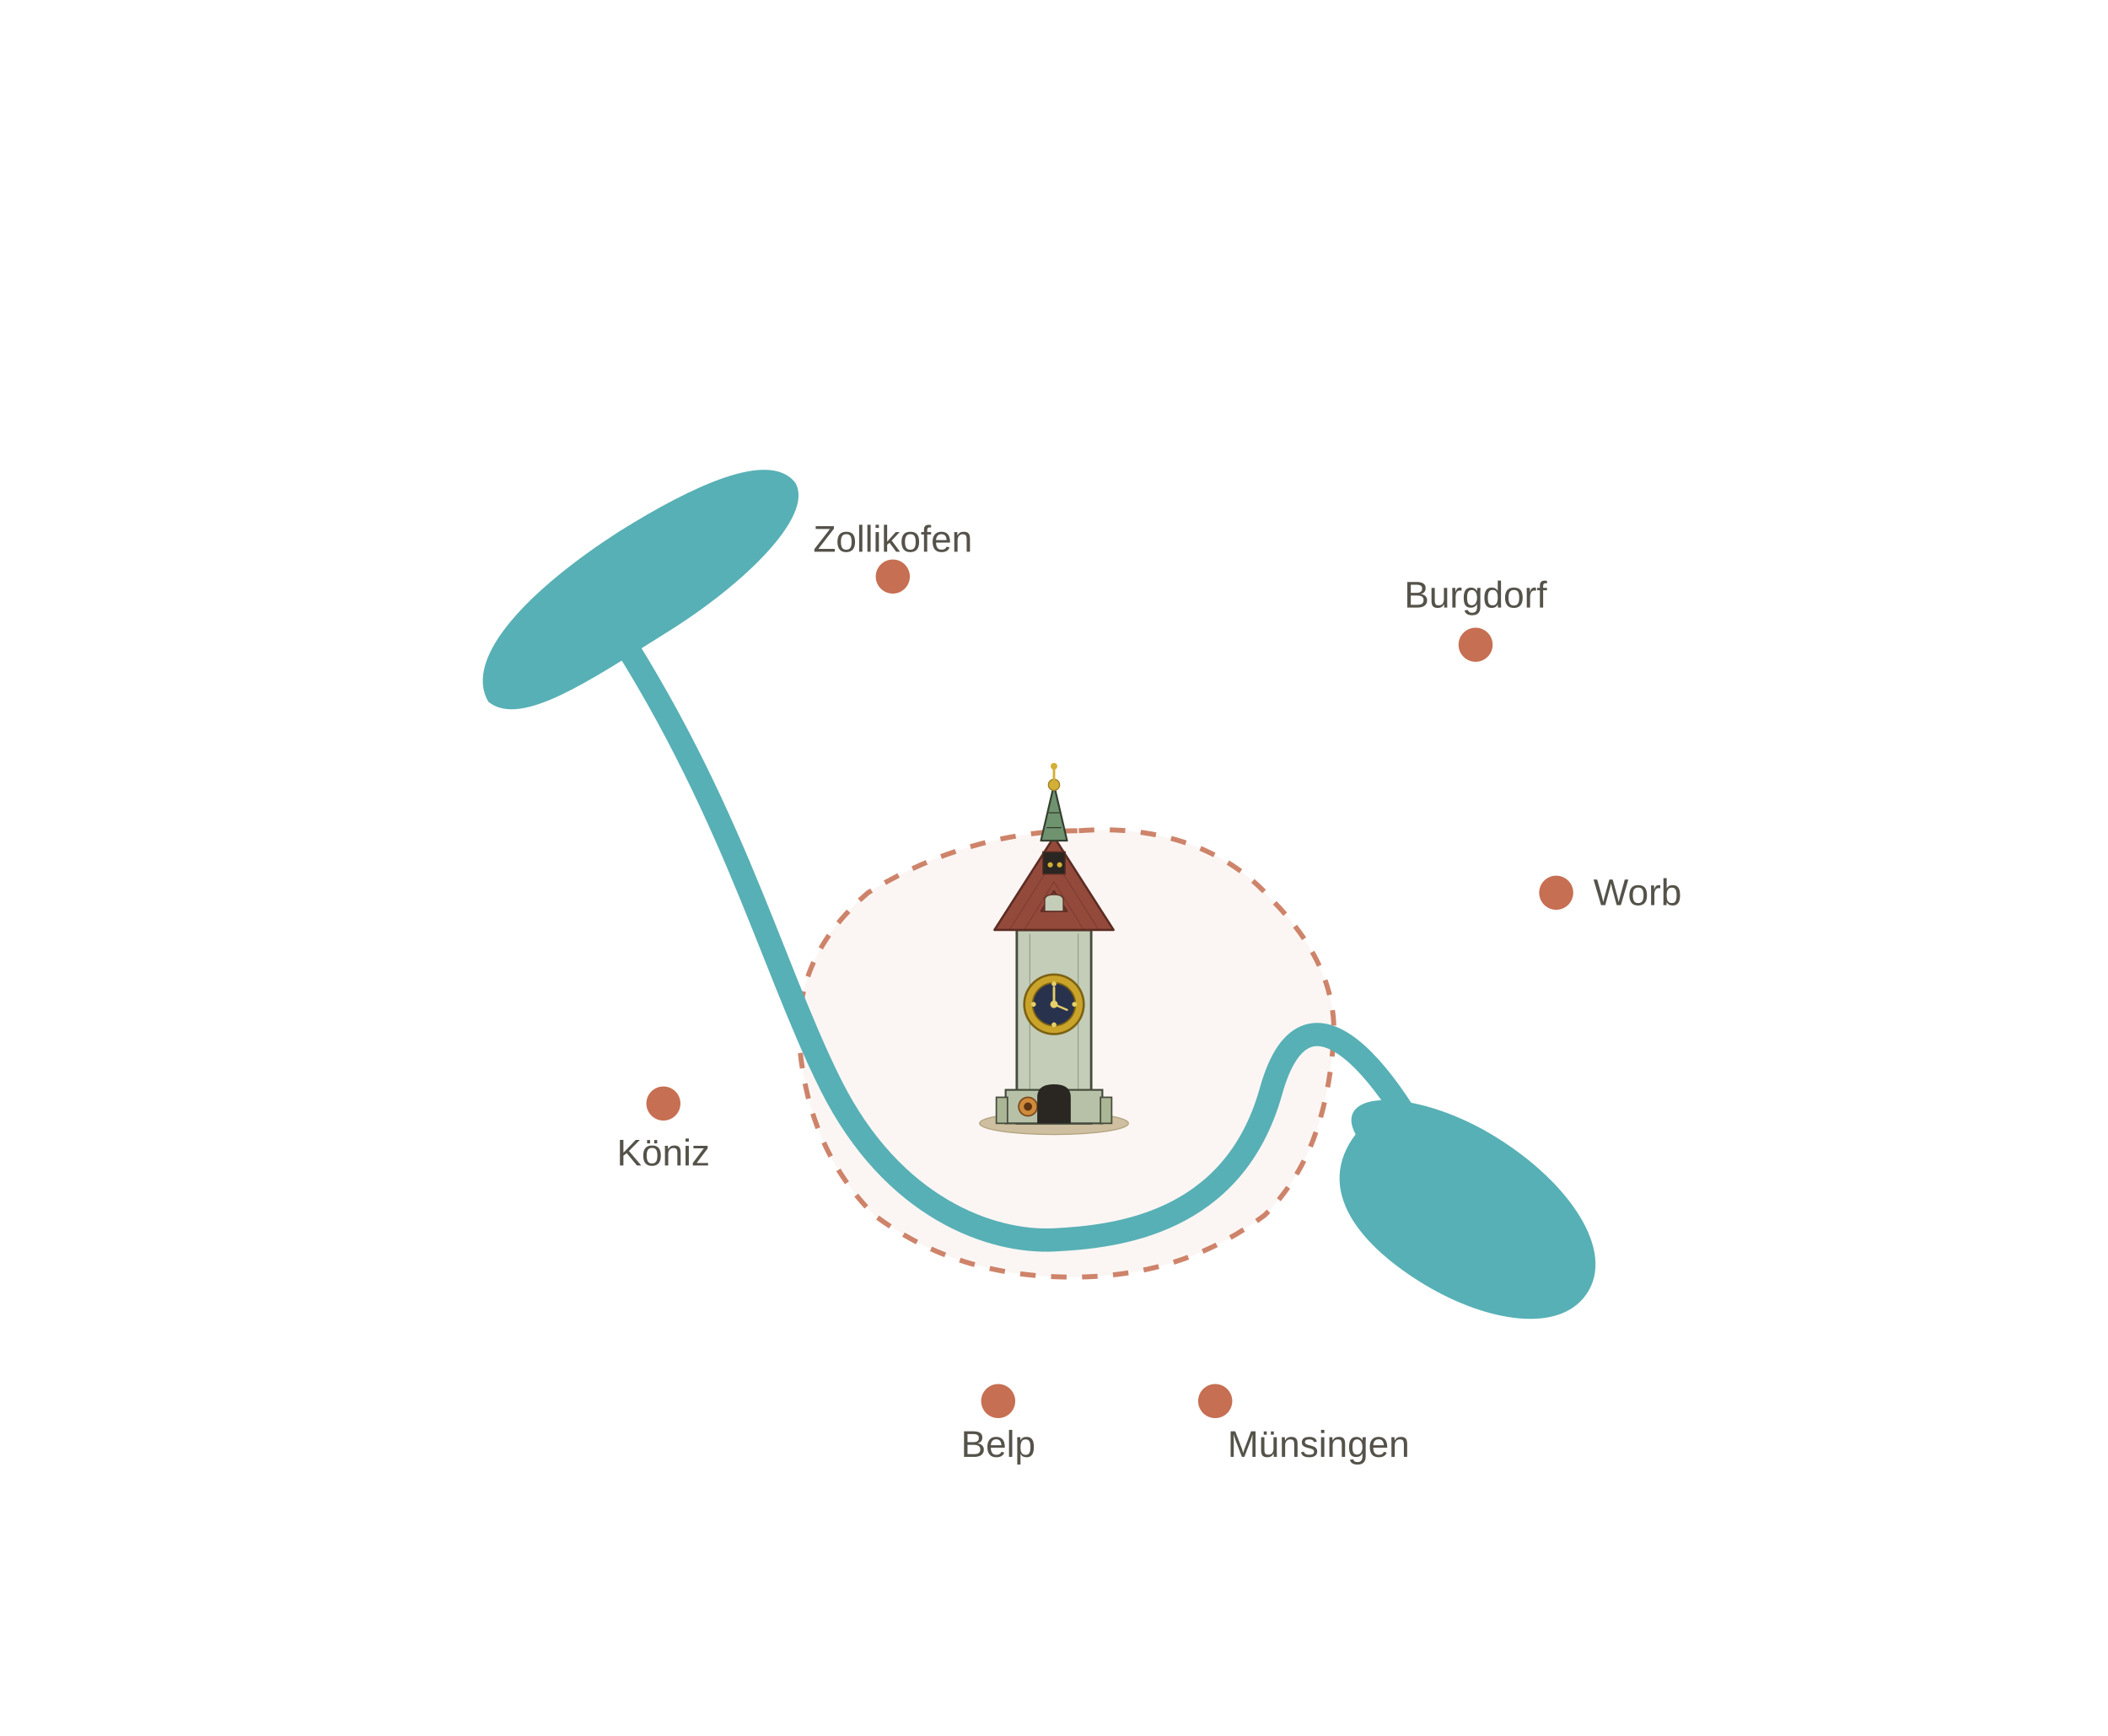
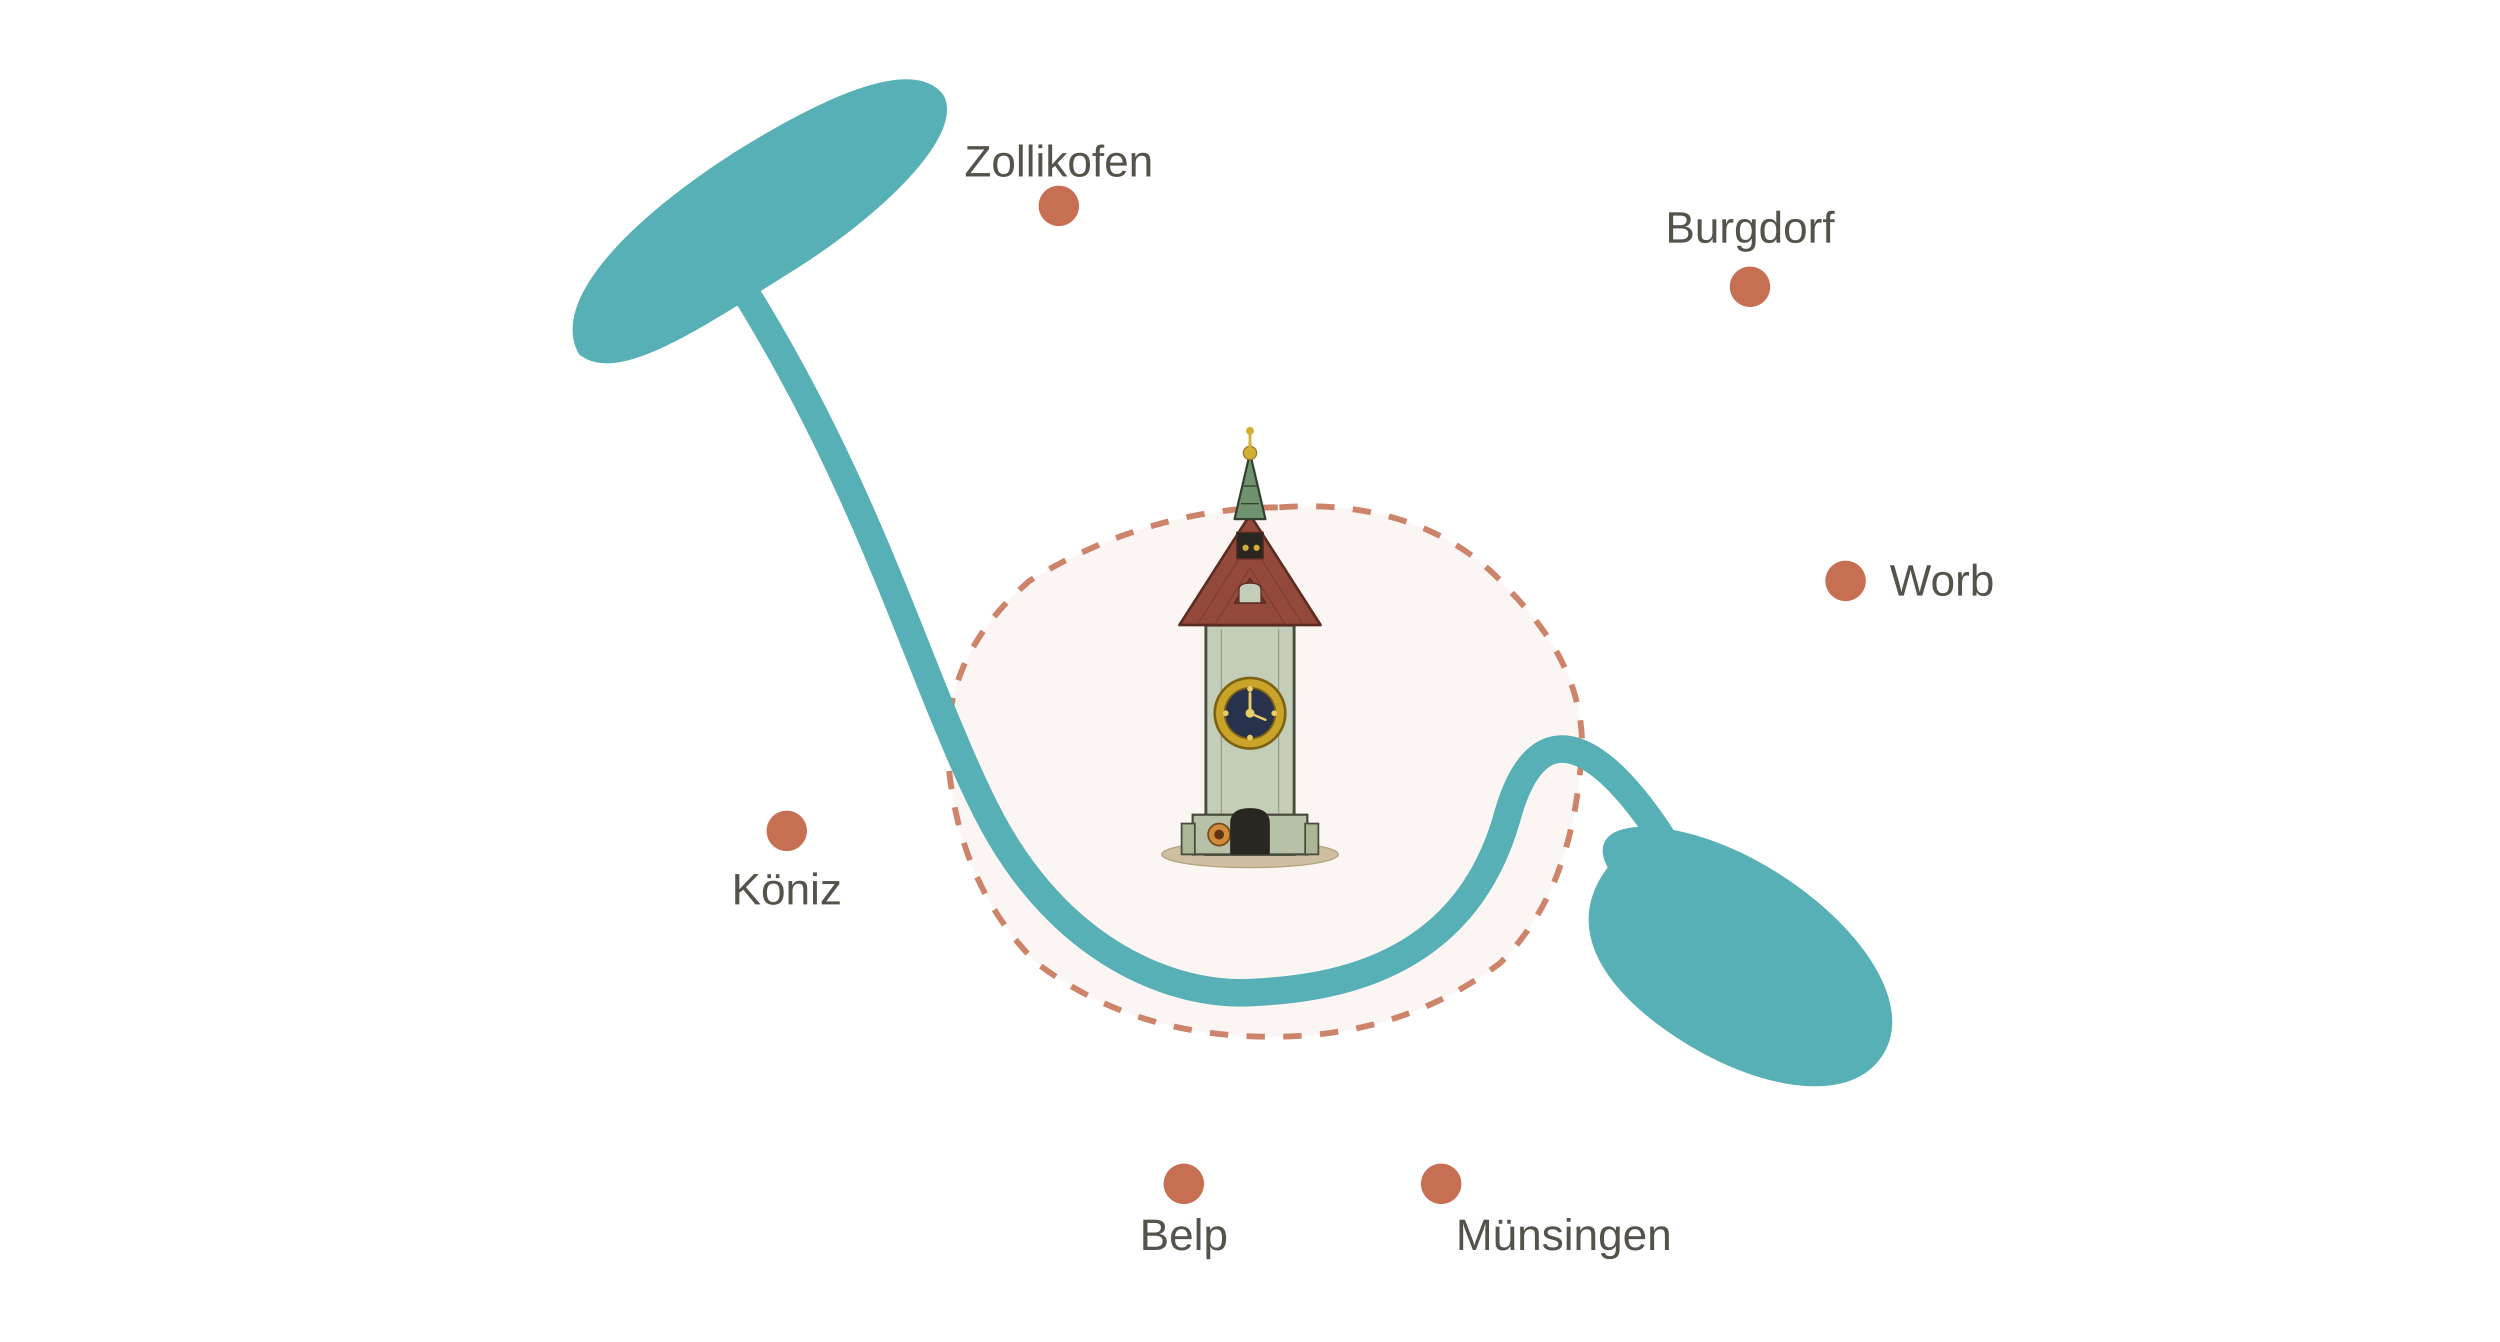
- <svg xmlns="http://www.w3.org/2000/svg" width="100%" viewBox="0 0 680 560" role="img" font-family="'Segoe UI', 'Helvetica Neue', Arial, sans-serif">
+ <svg xmlns="http://www.w3.org/2000/svg" width="100%" viewBox="0 130 680 365" role="img" font-family="'Segoe UI', 'Helvetica Neue', Arial, sans-serif">
  <g>
    <path d="M348 268 C 374 266, 396 274, 410 290 C 424 304, 432 320, 430 338 C 428 360, 422 378, 408 392 C 392 404, 372 412, 346 412 C 318 412, 298 404, 282 392 C 268 378, 260 360, 258 338 C 256 316, 266 300, 280 288 C 296 278, 320 268, 348 268 Z" fill="#c66f52" fill-opacity="0.06" stroke="#c66f52" stroke-opacity="0.85" stroke-width="1.6" stroke-dasharray="5 5" />
    <path d="M190 190 C 235 255, 248 310, 268 350 C 288 390, 320 401, 340 400 C 360 399, 398 395, 410 352 C 422 309, 452 350, 470 392" fill="none" stroke="#57b0b5" stroke-width="7.5" stroke-linecap="round" stroke-linejoin="round" opacity="1" />
    <path d="M158 226 C 150 212, 172 190, 200 172 C 224 157, 248 146, 256 156 C 262 166, 240 188, 214 204 C 190 219, 168 234, 158 226 Z" fill="#57b0b5" stroke="#57b0b5" stroke-width="1.2" opacity="1" />
    <path d="M438 366 C 430 352, 456 352, 480 366 C 504 380, 520 402, 512 416 C 504 430, 480 426, 460 414 C 440 402, 424 384, 438 366 Z" fill="#57b0b5" stroke="#57b0b5" stroke-width="1.2" opacity="1" />
    <g transform="translate(340 360) scale(0.6) translate(-340 -360)">
      <ellipse cx="340" cy="364" rx="40" ry="6" fill="#cdbf9f" stroke="#b3a37e" stroke-width="0.6" />
      <rect x="320" y="260" width="40" height="104" fill="#c3cdb8" stroke="#474c3d" stroke-width="1.3" />
      <line x1="327" y1="262" x2="327" y2="360" stroke="#474c3d" stroke-width="0.5" opacity="0.4" />
      <line x1="353" y1="262" x2="353" y2="360" stroke="#474c3d" stroke-width="0.5" opacity="0.4" />
      <polygon points="308,260 372,260 340,210" fill="#944a3b" stroke="#5c2c23" stroke-width="1.2" stroke-linejoin="round" />
      <line x1="316" y1="260" x2="340" y2="222" stroke="#5c2c23" stroke-width="0.5" opacity="0.45" />
      <line x1="324" y1="260" x2="340" y2="234" stroke="#5c2c23" stroke-width="0.5" opacity="0.45" />
      <line x1="364" y1="260" x2="340" y2="222" stroke="#5c2c23" stroke-width="0.5" opacity="0.45" />
      <line x1="356" y1="260" x2="340" y2="234" stroke="#5c2c23" stroke-width="0.5" opacity="0.45" />
      <rect x="334" y="218" width="12" height="12" fill="#2a2722" stroke="#5c2c23" stroke-width="0.6" />
      <circle cx="338" cy="225" r="1.4" fill="#d4af37" />
      <circle cx="343" cy="225" r="1.4" fill="#d4af37" />
      <polygon points="333,250 347,250 340,239" fill="#7a3a2e" stroke="#5c2c23" stroke-width="0.8" stroke-linejoin="round" />
      <path d="M335 250 L335 244 Q335 241 340 241 Q345 241 345 244 L345 250 Z" fill="#c3cdb8" stroke="#5c2c23" stroke-width="0.6" />
      <polygon points="333,212 347,212 340,182" fill="#6f936f" stroke="#34402f" stroke-width="1" stroke-linejoin="round" />
      <line x1="336" y1="205" x2="344" y2="205" stroke="#34402f" stroke-width="0.6" />
      <line x1="337" y1="197" x2="343" y2="197" stroke="#34402f" stroke-width="0.6" />
      <circle cx="340" cy="182" r="3" fill="#d4af37" stroke="#9a7d22" stroke-width="0.6" />
      <line x1="340" y1="180" x2="340" y2="173" stroke="#d4af37" stroke-width="1.3" stroke-linecap="round" />
      <circle cx="340" cy="172" r="1.8" fill="#d4af37" />
      <circle cx="340" cy="300" r="16" fill="#caa42a" stroke="#7d6212" stroke-width="1.2" />
      <circle cx="340" cy="300" r="11.5" fill="#29324d" stroke="#7d6212" stroke-width="0.8" />
      <circle cx="340" cy="289" r="1.3" fill="#e6cf6a" />
      <circle cx="351" cy="300" r="1.3" fill="#e6cf6a" />
      <circle cx="340" cy="311" r="1.3" fill="#e6cf6a" />
      <circle cx="329" cy="300" r="1.3" fill="#e6cf6a" />
      <line x1="340" y1="300" x2="340" y2="291" stroke="#e6cf6a" stroke-width="1.3" stroke-linecap="round" />
      <line x1="340" y1="300" x2="347" y2="303" stroke="#e6cf6a" stroke-width="1.1" stroke-linecap="round" />
      <circle cx="340" cy="300" r="2" fill="#e6cf6a" />
      <rect x="314" y="346" width="52" height="18" fill="#b7c1a8" stroke="#474c3d" stroke-width="1" />
      <rect x="309" y="350" width="6" height="14" fill="#aab695" stroke="#474c3d" stroke-width="0.8" />
      <rect x="365" y="350" width="6" height="14" fill="#aab695" stroke="#474c3d" stroke-width="0.8" />
      <circle cx="326" cy="355" r="5" fill="#cf8a3a" stroke="#7a4a1c" stroke-width="0.8" />
      <circle cx="326" cy="355" r="2.2" fill="#5e3413" />
      <path d="M331 364 L331 350 Q331 343 340 343 Q349 343 349 350 L349 364 Z" fill="#2a2722" />
    </g>
  </g>
  <g font-size="12" fill="#55524a">
    <circle cx="214" cy="356" r="5.5" fill="#c66f52" />
    <text x="214" y="376" text-anchor="middle">Köniz</text>
    <circle cx="502" cy="288" r="5.5" fill="#c66f52" />
    <text x="514" y="292" text-anchor="start">Worb</text>
    <circle cx="322" cy="452" r="5.5" fill="#c66f52" />
    <text x="322" y="470" text-anchor="middle">Belp</text>
    <circle cx="392" cy="452" r="5.5" fill="#c66f52" />
    <text x="396" y="470" text-anchor="start">Münsingen</text>
    <circle cx="288" cy="186" r="5.5" fill="#c66f52" />
    <text x="288" y="178" text-anchor="middle">Zollikofen</text>
    <circle cx="476" cy="208" r="5.5" fill="#c66f52" />
    <text x="476" y="196" text-anchor="middle">Burgdorf</text>
  </g>
</svg>
